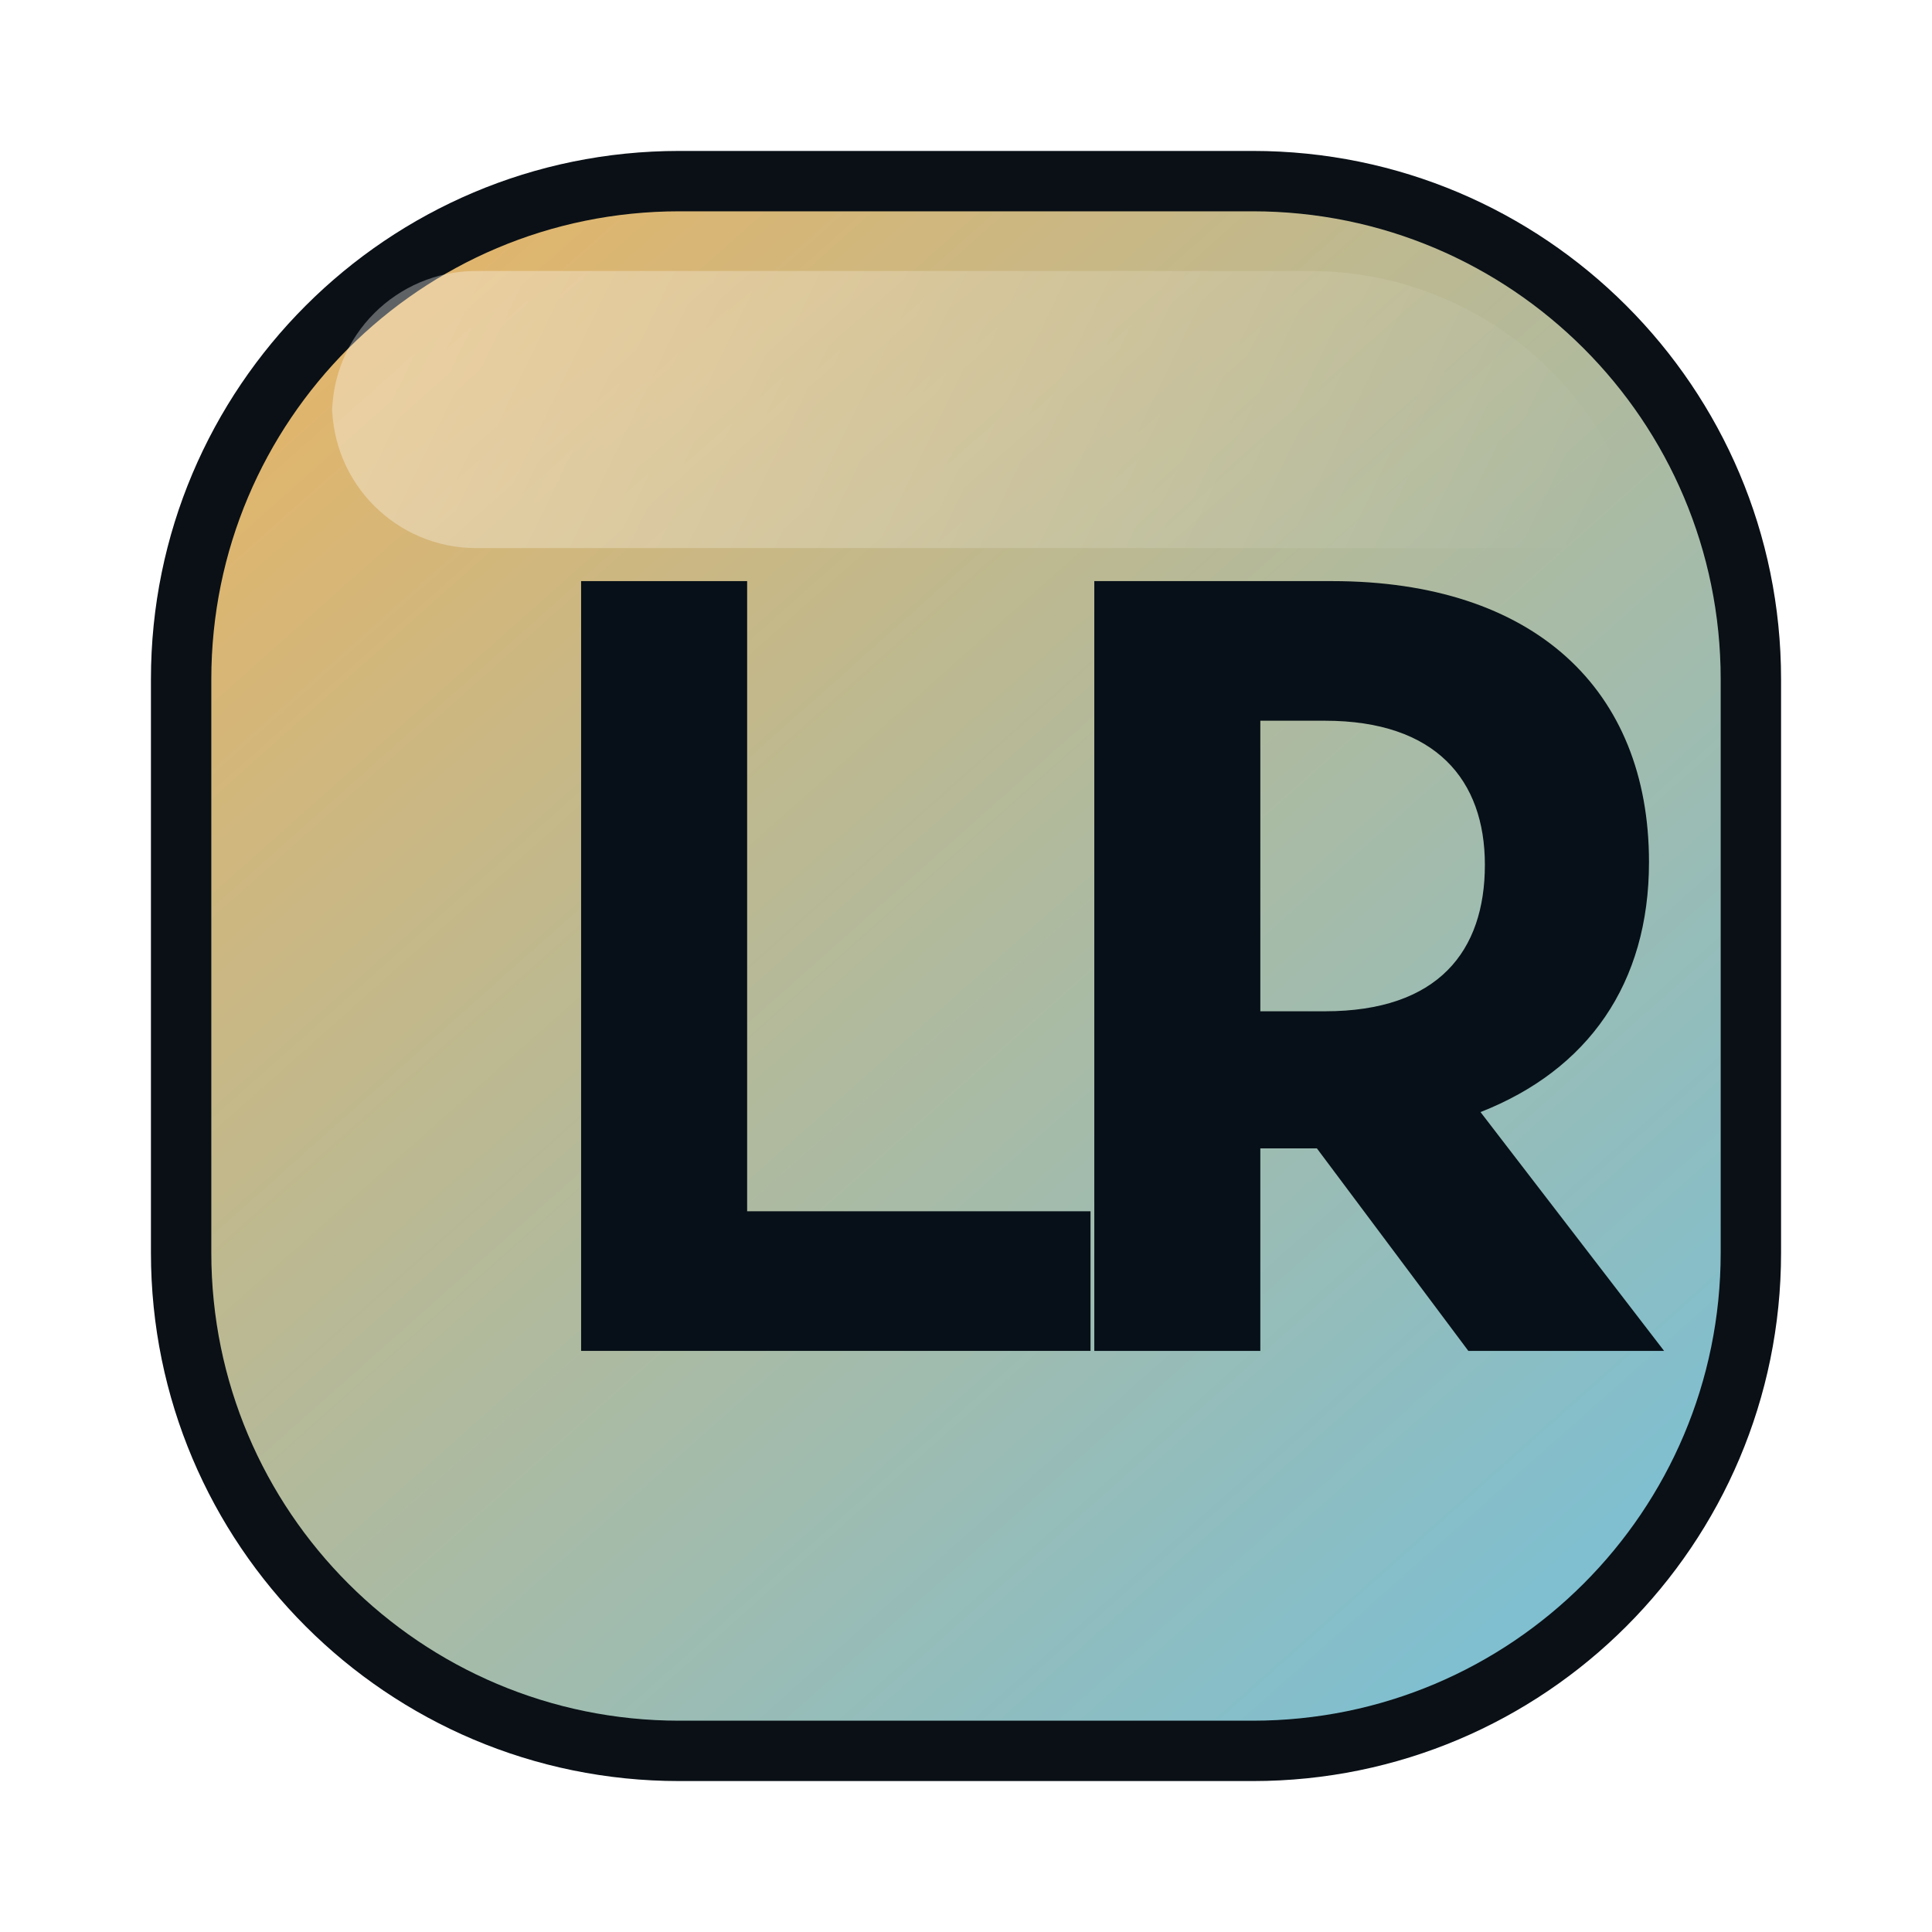
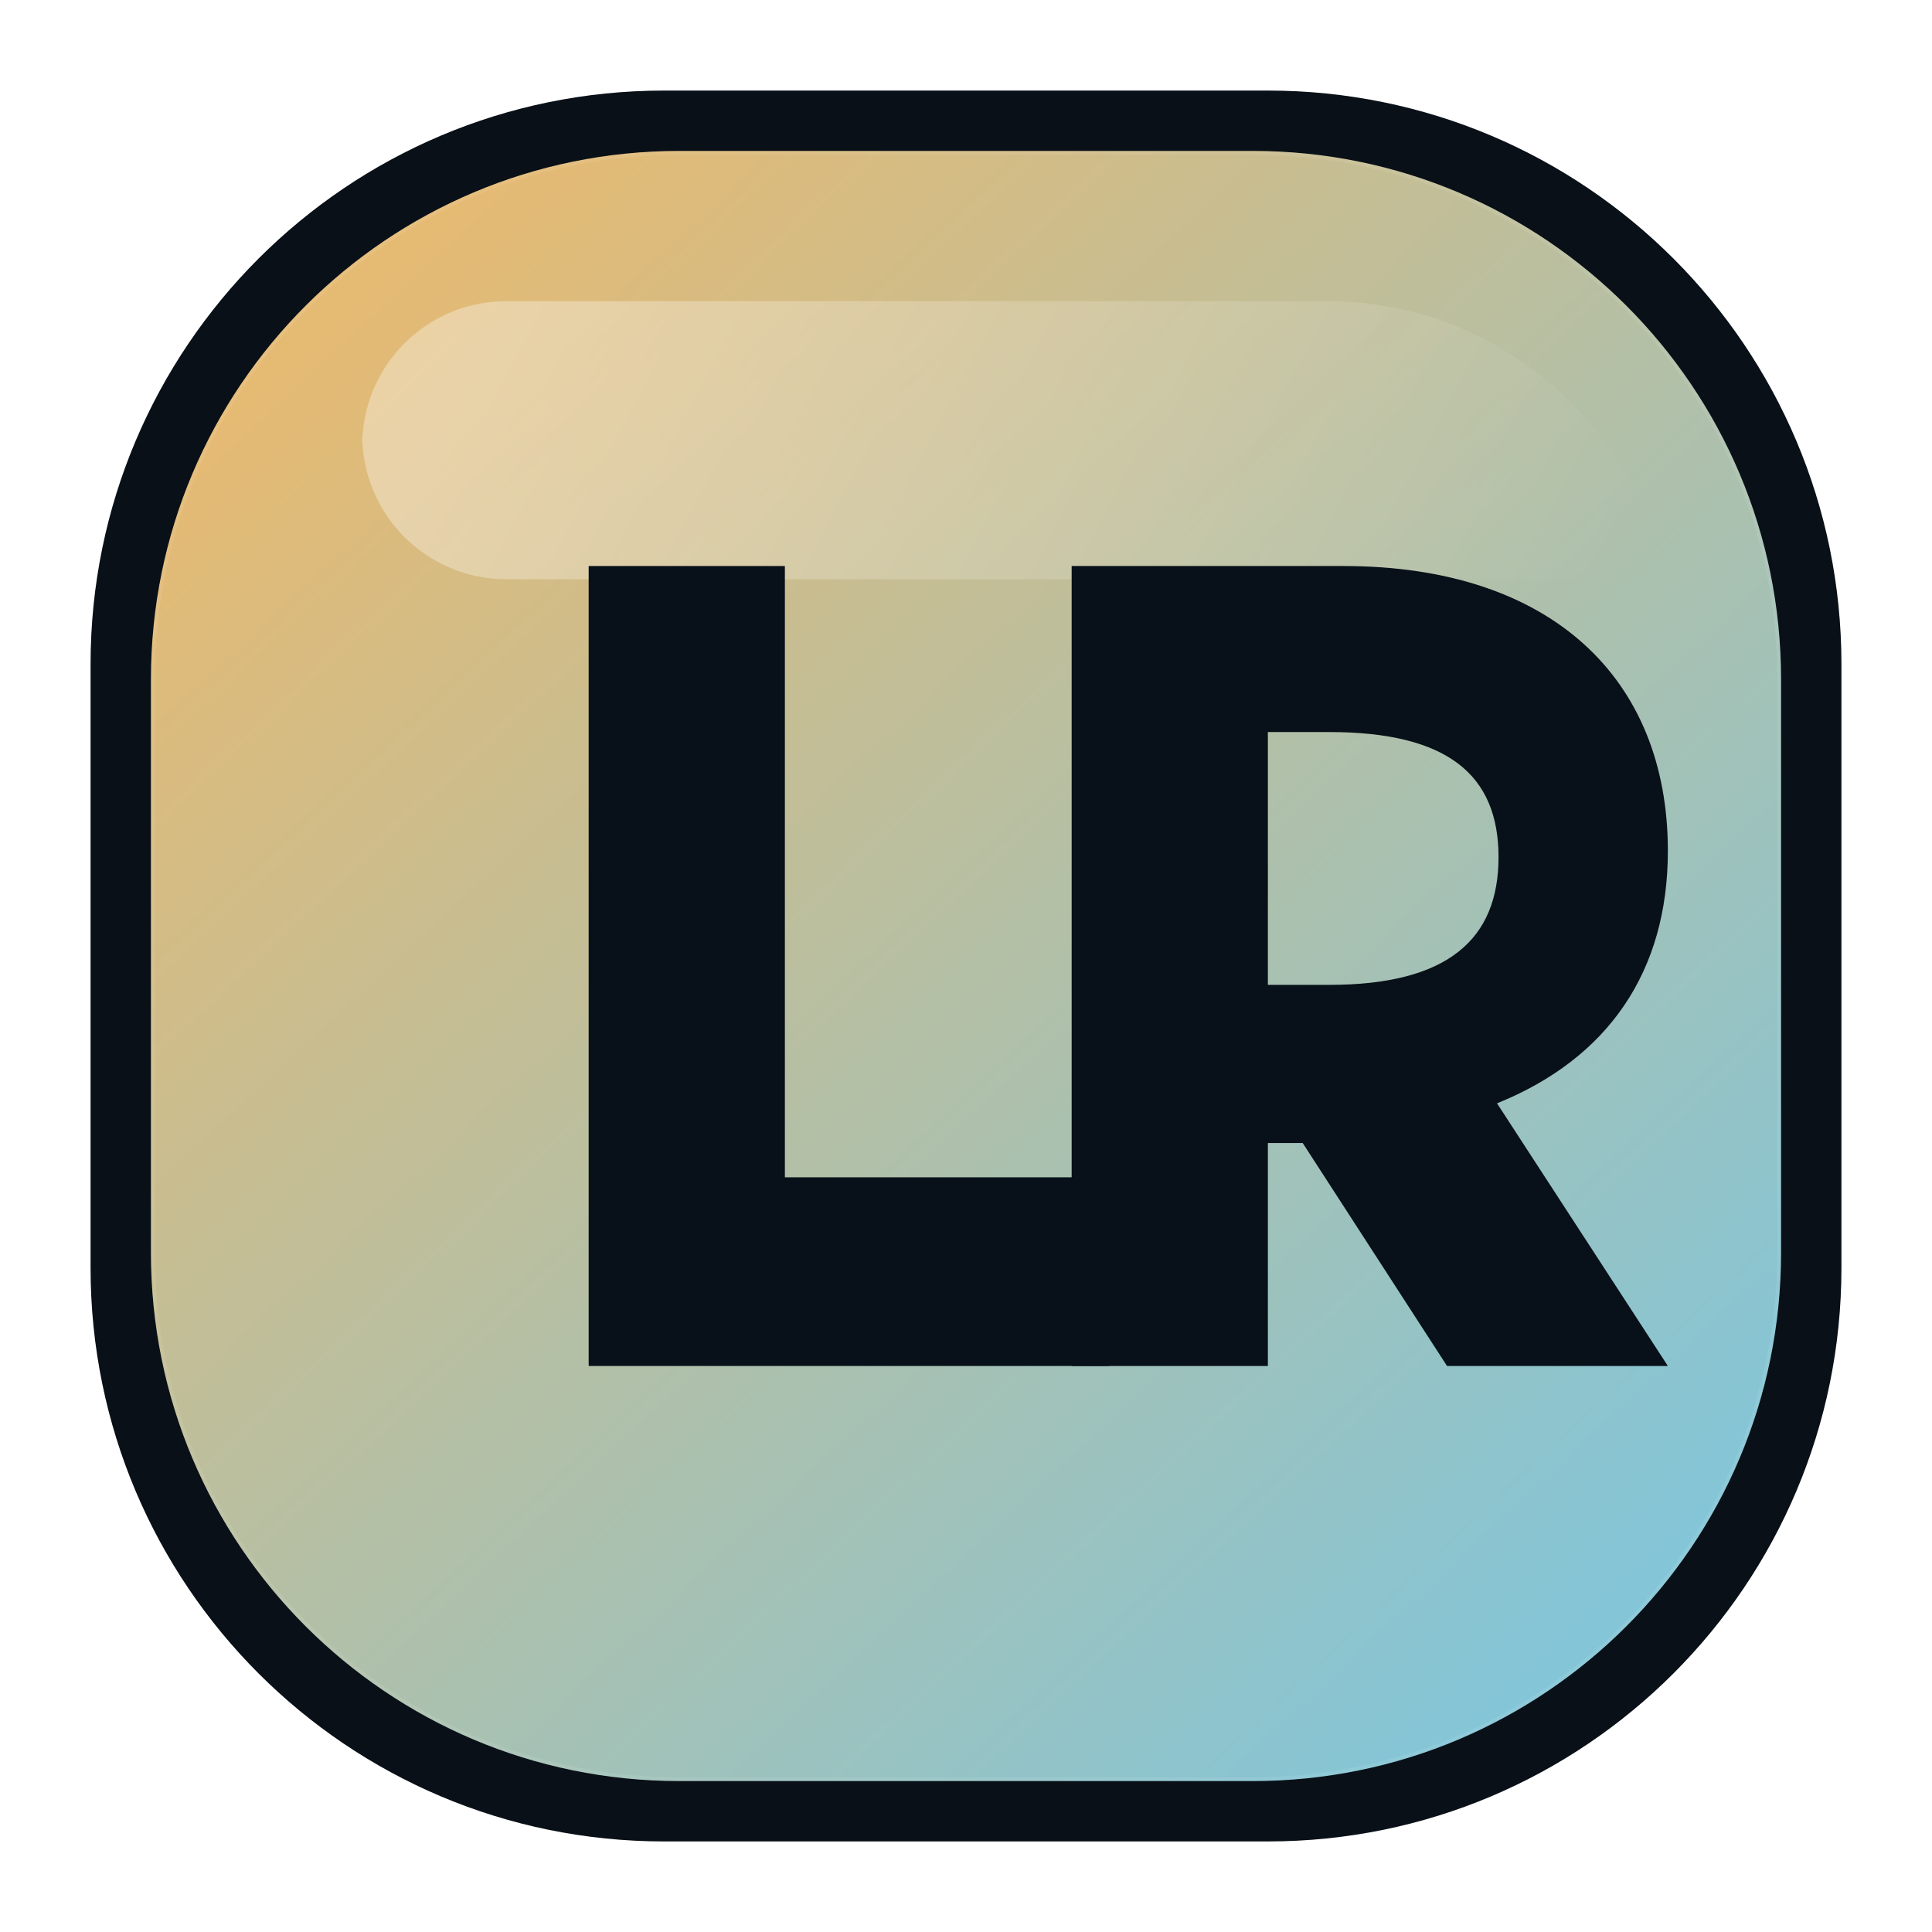
<svg xmlns="http://www.w3.org/2000/svg" width="512" height="512" viewBox="0 0 512 512" fill="none">
  <defs>
-     <linearGradient id="loadrift-lr-gradient" x1="96" y1="72" x2="416" y2="432" gradientUnits="userSpaceOnUse">
-       <stop offset="0" stop-color="#E3B56A" />
-       <stop offset="1" stop-color="#7DBFD2" />
+     <linearGradient id="loadrift-lr-gradient" x1="92" y1="80" x2="420" y2="432" gradientUnits="userSpaceOnUse">
+       <stop offset="0" stop-color="#E5BA73" />
+       <stop offset="1" stop-color="#84C5D7" />
    </linearGradient>
-     <linearGradient id="loadrift-lr-sheen" x1="112" y1="88" x2="384" y2="220" gradientUnits="userSpaceOnUse">
+     <linearGradient id="loadrift-lr-sheen" x1="132" y1="88" x2="388" y2="224" gradientUnits="userSpaceOnUse">
      <stop offset="0" stop-color="white" stop-opacity="0.34" />
      <stop offset="1" stop-color="white" stop-opacity="0" />
    </linearGradient>
  </defs>
-   <rect x="40" y="40" width="432" height="432" rx="140" fill="#0A1016" />
-   <rect x="56" y="56" width="400" height="400" rx="124" fill="url(#loadrift-lr-gradient)" />
-   <path d="M88 110C88 88.909 105.091 71.817 126.183 71.817H347.163C382.782 71.817 415.022 92.706 429.598 125.207L438.587 145.246H126.183C105.091 145.246 88 128.155 88 107.064V110Z" fill="url(#loadrift-lr-sheen)" />
-   <path d="M154 154H198V321H289V358H154V154Z" fill="#071018" />
-   <path d="M290 154H353C406.487 154 437 182.636 437 228.47C437 260.662 420.848 283.529 392.35 294.712L441 358H389.124L348.995 304.337H334V358H290V154ZM334 191V268H351.132C381.193 268 393.509 252.011 393.509 229.178C393.509 206.7 380.484 191 351.132 191H334Z" fill="#071018" />
+   <rect x="24" y="24" width="464" height="464" rx="152" fill="#091017" />
+   <rect x="40" y="40" width="432" height="432" rx="140" fill="url(#loadrift-lr-gradient)" />
+   <rect x="40.5" y="40.5" width="431" height="431" rx="139.5" stroke="rgba(255,255,255,0.08)" />
+   <path d="M96 118C96 96.909 113.091 79.817 134.183 79.817H351.873C387.91 79.817 420.412 101.067 434.785 134.112L443.217 153.5H134.183C113.091 153.5 96 136.409 96 115.317V118Z" fill="url(#loadrift-lr-sheen)" />
+   <path d="M156 150H208V312H294V362H156V150Z" fill="#081019" />
+   <path d="M284 150H356C411.11 150 442 179.823 442 225.484C442 257.393 426.258 280.466 396.727 292.396L442 362H383.478L345.232 302.915H336V362H284V150ZM336 194V261H352.255C383.661 261 397.127 248.946 397.127 227.152C397.127 205.358 383.661 194 352.255 194H336Z" fill="#081019" />
</svg>
